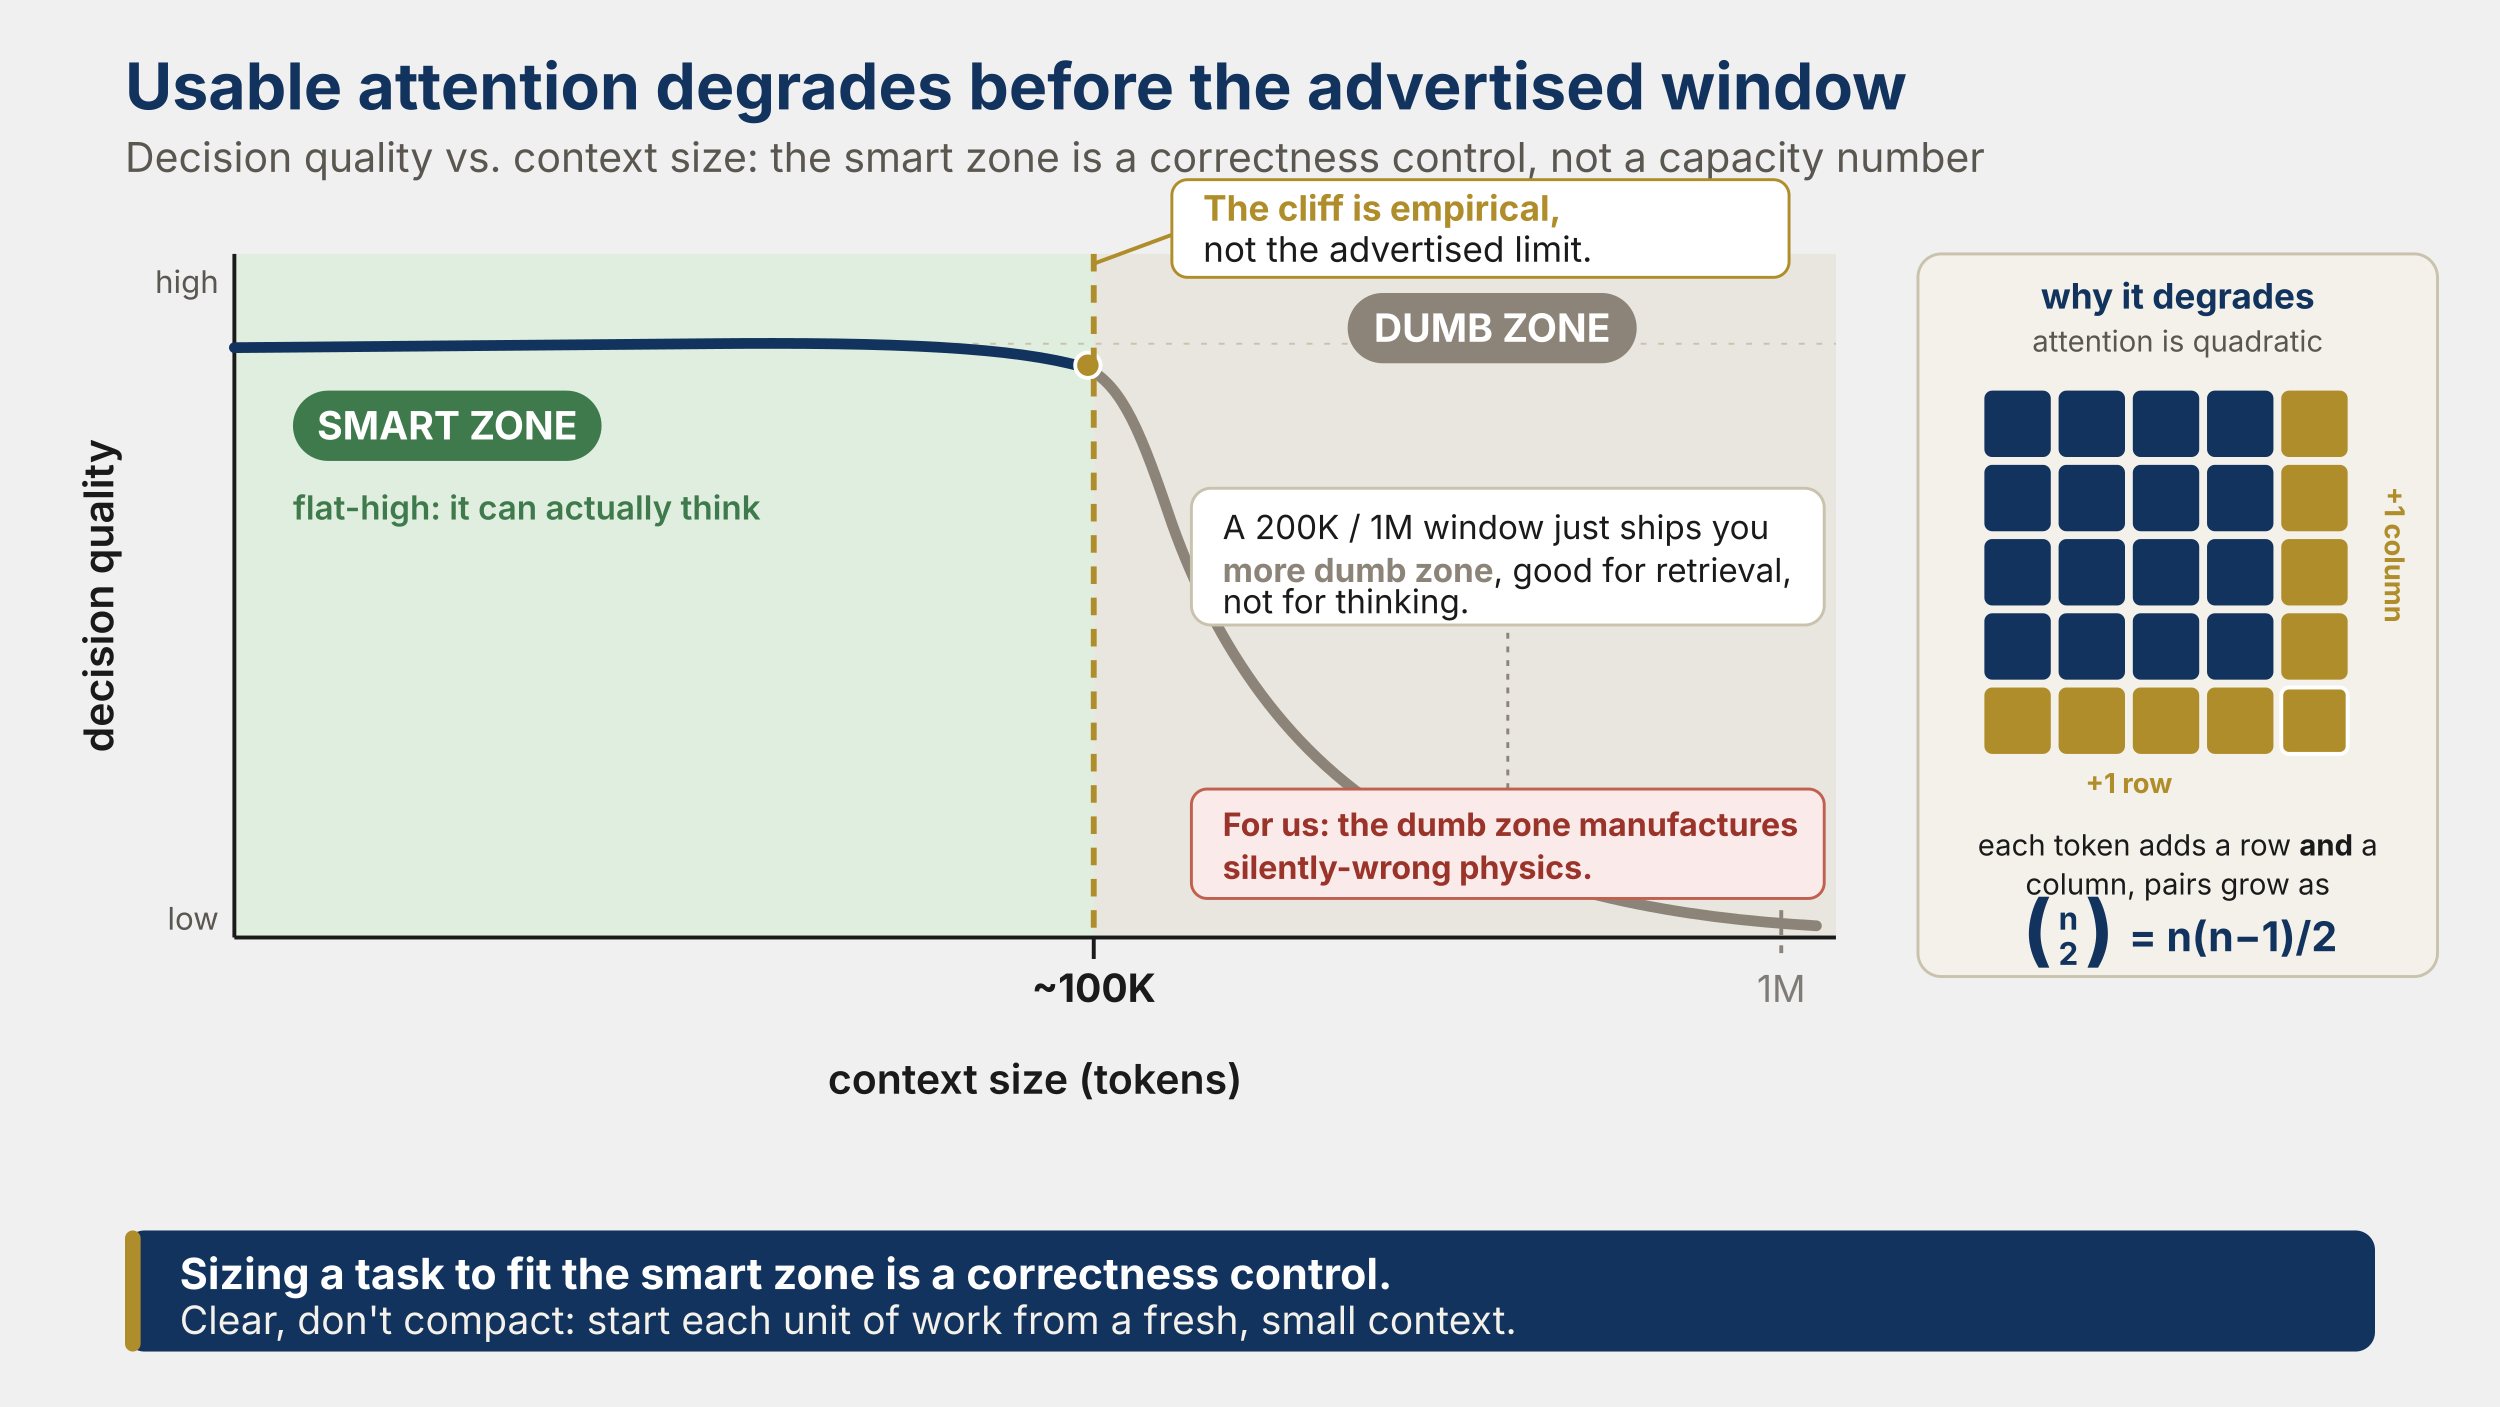
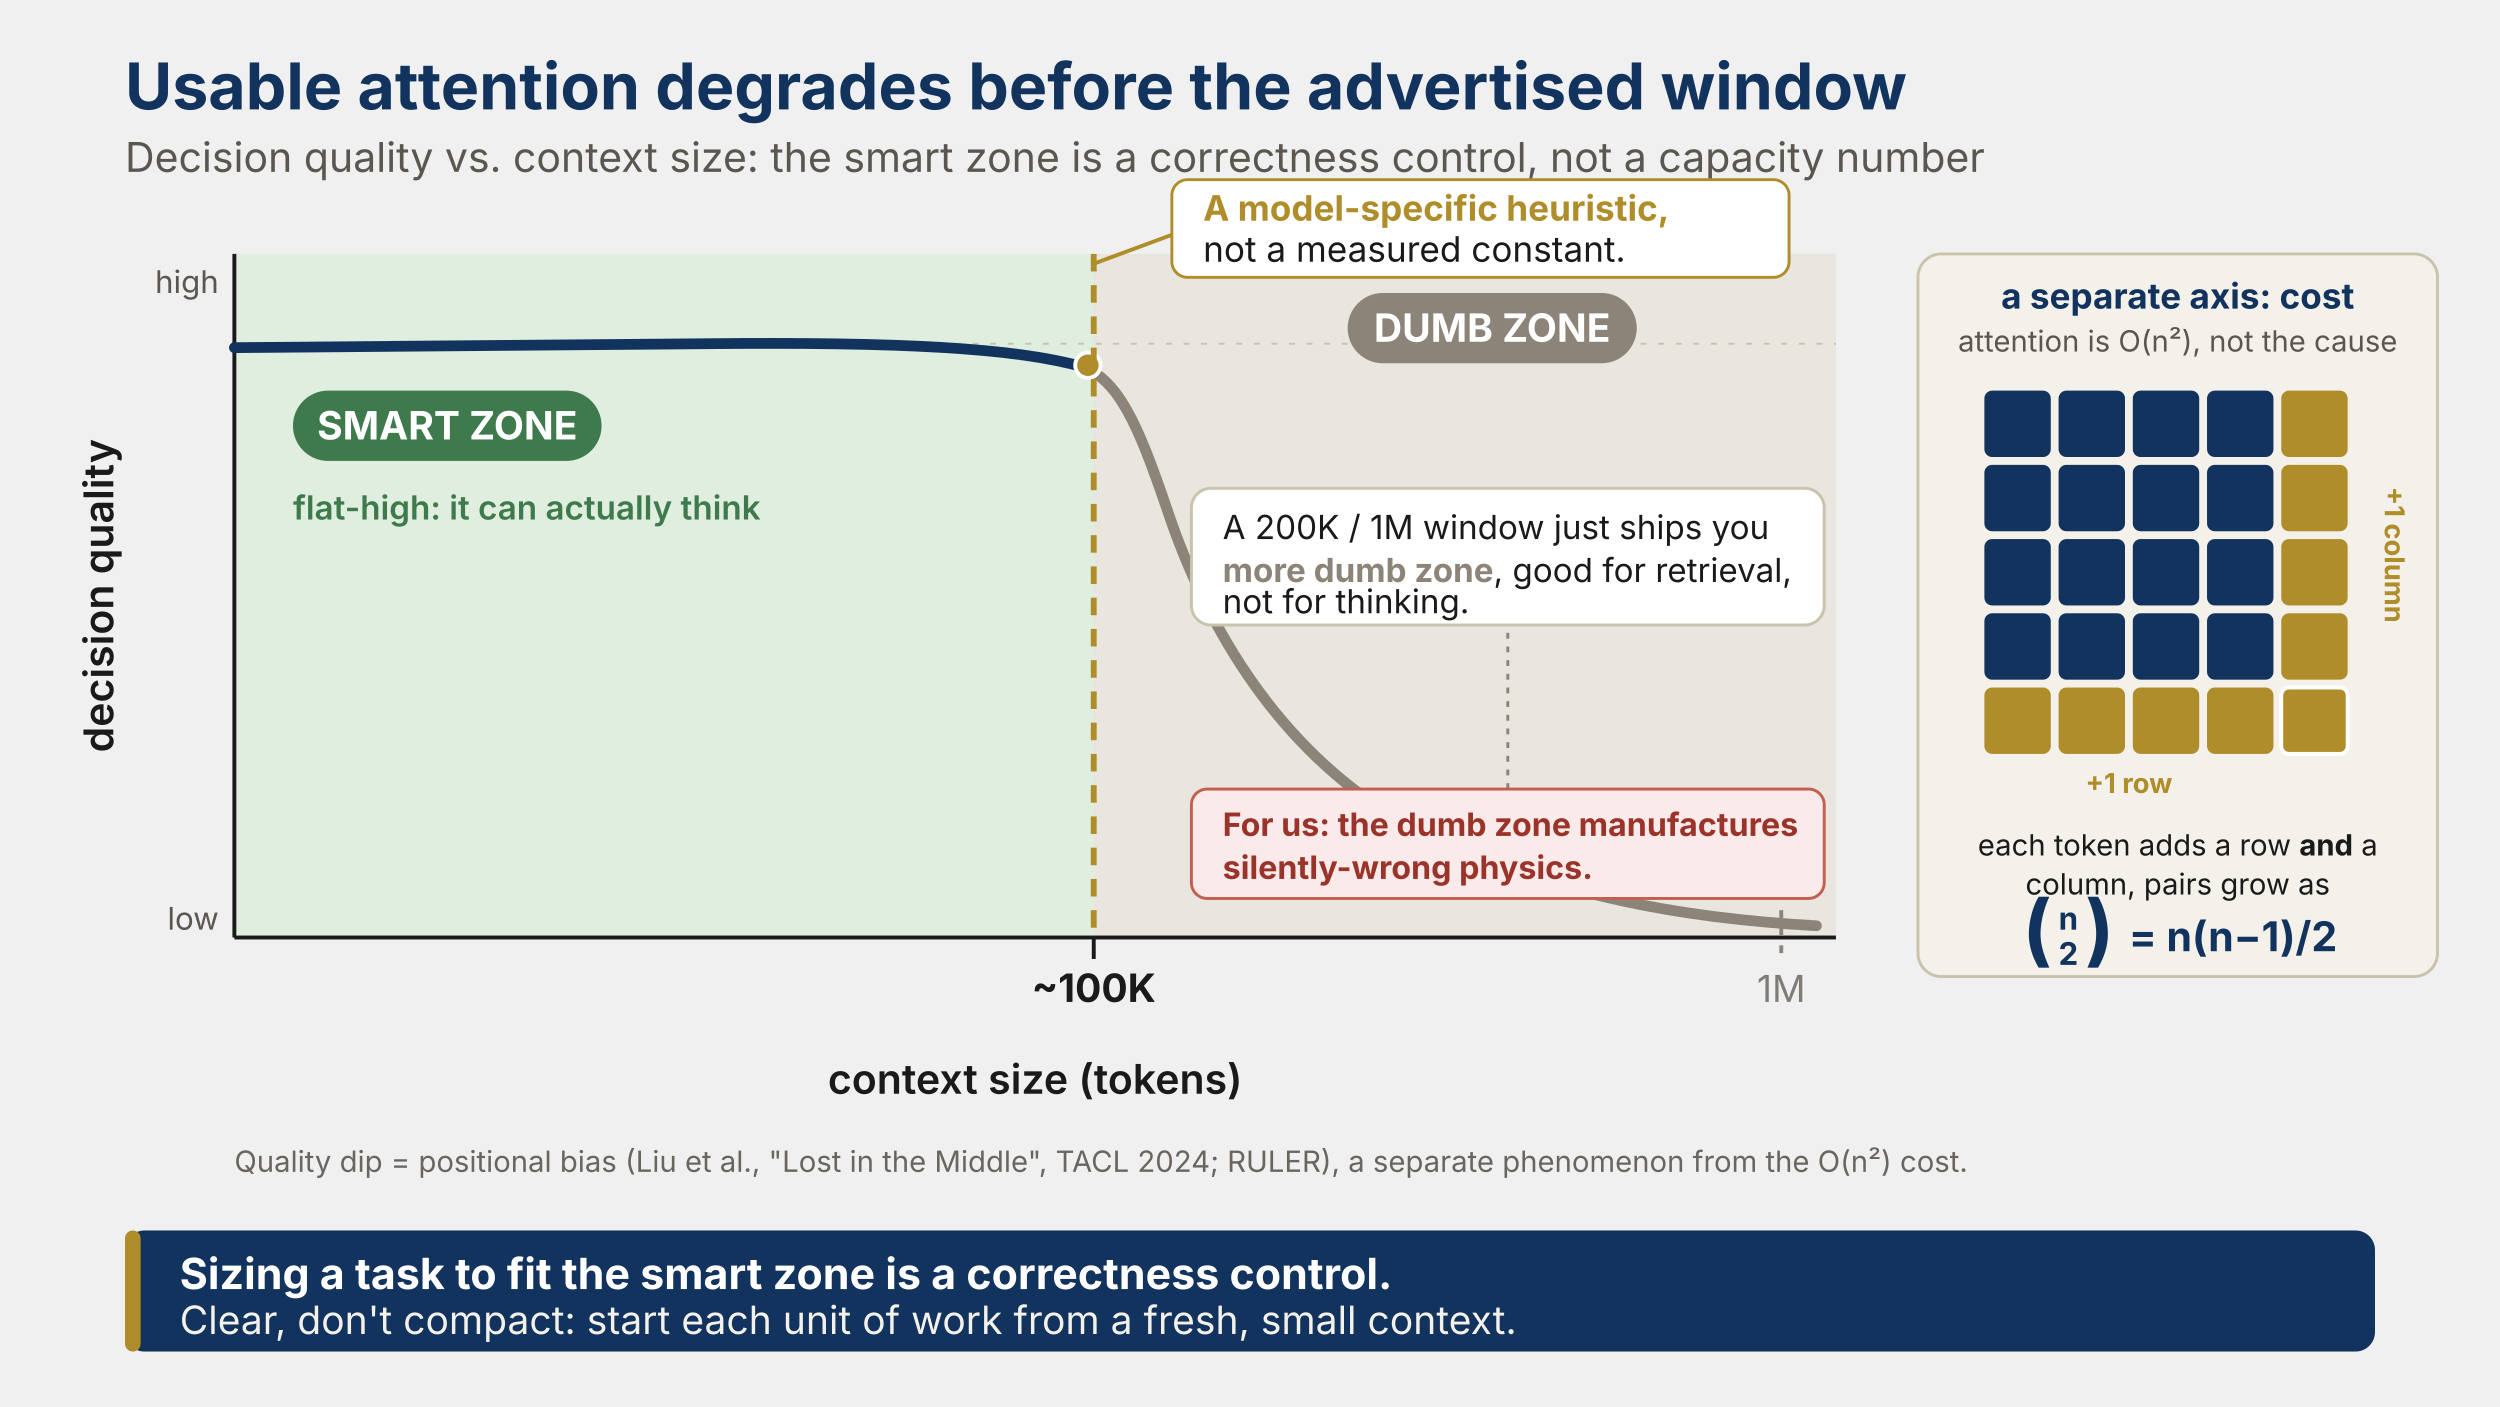
<svg xmlns="http://www.w3.org/2000/svg" viewBox="0 0 1280 720" font-family="system-ui, -apple-system, Segoe UI, sans-serif" style="--primary:#002452; --accent:#b08d2b; --ink:#1a1a1a; --neutral:#f3f1ea; --paper:#ffffff; --stroke:#c9c2ad; --smart:#3f7a4c; --smart-fill:#dfeede; --dumb:#8c8478; --dumb-fill:#e8e6df; --muted:#5a5650; --alert:#9a342a; --alert-fill:#fbeaea; --alert-stroke:#c2604f;">
  <text x="64" y="56" fill="var(--primary,#11335d)" font-weight="700" font-size="33">Usable attention degrades before the advertised window</text>
  <text x="64" y="88" fill="var(--muted,#5a5650)" font-size="21">Decision quality vs. context size: the smart zone is a correctness control, not a capacity number</text>
  <rect x="120" y="130" width="440" height="350" fill="var(--smart-fill,#dfeede)" />
  <rect x="560" y="130" width="380" height="350" fill="var(--dumb-fill,#e8e6df)" />
  <line x1="120" y1="176" x2="940" y2="176" stroke="var(--stroke,#c9c2ad)" stroke-width="1" stroke-dasharray="3 6" />
  <line x1="120" y1="480" x2="940" y2="480" stroke="var(--ink,#1a1a1a)" stroke-width="2" />
  <line x1="120" y1="480" x2="120" y2="130" stroke="var(--ink,#1a1a1a)" stroke-width="2" />
  <text x="58" y="305" fill="var(--ink,#1a1a1a)" font-size="21" font-weight="600" transform="rotate(-90 58 305)" text-anchor="middle">decision quality</text>
  <text x="112" y="150" fill="var(--muted,#5a5650)" font-size="16" text-anchor="end">high</text>
  <text x="112" y="476" fill="var(--muted,#5a5650)" font-size="16" text-anchor="end">low</text>
  <text x="530" y="560" fill="var(--ink,#1a1a1a)" font-size="21" font-weight="600" text-anchor="middle">context size (tokens)</text>
+   <text x="120" y="600" fill="var(--muted,#5a5650)" font-size="15" opacity="0.9">Quality dip = positional bias (Liu et al., "Lost in the Middle", TACL 2024; RULER), a separate phenomenon from the O(n²) cost.</text>
  <path d="M 120 178 L 360 176 C 460 175, 520 178, 555 188" fill="none" stroke="var(--primary,#11335d)" stroke-width="5.5" stroke-linecap="round" />
  <path d="M 555 188            C 575 196, 585 224, 600 268            C 622 330, 660 388, 720 422            C 790 458, 860 470, 930 474" fill="none" stroke="var(--dumb,#8c8478)" stroke-width="5.5" stroke-linecap="round" />
  <circle cx="557" cy="187" r="6.5" fill="var(--accent,#b08d2b)" stroke="#ffffff" stroke-width="2" />
  <line x1="560" y1="130" x2="560" y2="480" stroke="var(--accent,#b08d2b)" stroke-width="3" stroke-dasharray="9 7" />
  <line x1="560" y1="480" x2="560" y2="491" stroke="var(--ink,#1a1a1a)" stroke-width="2" />
  <text x="560" y="513" fill="var(--ink,#1a1a1a)" font-size="20" font-weight="700" text-anchor="middle">~100K</text>
  <line x1="912" y1="466" x2="912" y2="491" stroke="var(--dumb,#8c8478)" stroke-width="2" stroke-dasharray="4 5" />
  <text x="912" y="513" fill="var(--muted,#5a5650)" font-size="19" text-anchor="middle" opacity="0.75">1M</text>
  <line x1="560" y1="135" x2="606" y2="118" stroke="var(--accent,#b08d2b)" stroke-width="2" />
  <rect x="600" y="92" width="316" height="50" rx="8" fill="var(--paper,#ffffff)" stroke="var(--accent,#b08d2b)" stroke-width="1.5" />
-   <text x="616" y="113" font-size="18" font-weight="700" fill="var(--accent,#b08d2b)">The cliff is empirical,</text>
-   <text x="616" y="134" font-size="18" fill="var(--ink,#1a1a1a)">not the advertised limit.</text>
+   <text x="616" y="113" font-size="18" font-weight="700" fill="var(--accent,#b08d2b)">A model-specific heuristic,</text>
+   <text x="616" y="134" font-size="18" fill="var(--ink,#1a1a1a)">not a measured constant.</text>
  <rect x="150" y="200" width="158" height="36" rx="18" fill="var(--smart,#3f7a4c)" />
  <text x="229" y="225" font-size="20" font-weight="700" fill="#ffffff" text-anchor="middle">SMART ZONE</text>
  <text x="150" y="266" font-size="17" fill="var(--smart,#3f7a4c)" font-weight="600">flat-high: it can actually think</text>
  <rect x="690" y="150" width="148" height="36" rx="18" fill="var(--dumb,#8c8478)" />
  <text x="764" y="175" font-size="20" font-weight="700" fill="#ffffff" text-anchor="middle">DUMB ZONE</text>
  <line x1="772" y1="446" x2="772" y2="320" stroke="var(--dumb,#8c8478)" stroke-width="1.5" stroke-dasharray="3 4" />
  <circle cx="772" cy="446" r="4.5" fill="var(--dumb,#8c8478)" />
  <rect x="610" y="250" width="324" height="70" rx="10" fill="var(--paper,#ffffff)" stroke="var(--stroke,#c9c2ad)" stroke-width="1.5" />
  <text x="626" y="276" font-size="17" fill="var(--ink,#1a1a1a)">A 200K / 1M window just ships you</text>
  <text x="626" y="298" font-size="17" fill="var(--ink,#1a1a1a)">
    <tspan font-weight="700" fill="var(--dumb,#8c8478)">more dumb zone</tspan>, good for retrieval,</text>
  <text x="626" y="314" font-size="17" fill="var(--ink,#1a1a1a)">not for thinking.</text>
  <rect x="610" y="404" width="324" height="56" rx="8" fill="var(--alert-fill,#fbeaea)" stroke="var(--alert-stroke,#c2604f)" stroke-width="1.5" />
  <text x="626" y="428" font-size="16.5" font-weight="700" fill="var(--alert,#9a342a)">For us: the dumb zone manufactures</text>
  <text x="626" y="450" font-size="16.5" font-weight="700" fill="var(--alert,#9a342a)">silently-wrong physics.</text>
  <rect x="982" y="130" width="266" height="370" rx="12" fill="var(--neutral,#f3f1ea)" stroke="var(--stroke,#c9c2ad)" stroke-width="1.5" />
-   <text x="1115" y="158" font-size="18" font-weight="700" fill="var(--primary,#11335d)" text-anchor="middle">why it degrades</text>
-   <text x="1115" y="180" font-size="15" fill="var(--muted,#5a5650)" text-anchor="middle">attention is quadratic</text>
+   <text x="1115" y="158" font-size="18" font-weight="700" fill="var(--primary,#11335d)" text-anchor="middle">a separate axis: cost</text>
+   <text x="1115" y="180" font-size="15" fill="var(--muted,#5a5650)" text-anchor="middle">attention is O(n²), not the cause</text>
  <g fill="var(--primary,#11335d)">
    <rect x="1016" y="200" width="34" height="34" rx="4" />
    <rect x="1054" y="200" width="34" height="34" rx="4" />
    <rect x="1092" y="200" width="34" height="34" rx="4" />
    <rect x="1130" y="200" width="34" height="34" rx="4" />
    <rect x="1016" y="238" width="34" height="34" rx="4" />
    <rect x="1054" y="238" width="34" height="34" rx="4" />
    <rect x="1092" y="238" width="34" height="34" rx="4" />
    <rect x="1130" y="238" width="34" height="34" rx="4" />
    <rect x="1016" y="276" width="34" height="34" rx="4" />
    <rect x="1054" y="276" width="34" height="34" rx="4" />
    <rect x="1092" y="276" width="34" height="34" rx="4" />
    <rect x="1130" y="276" width="34" height="34" rx="4" />
    <rect x="1016" y="314" width="34" height="34" rx="4" />
    <rect x="1054" y="314" width="34" height="34" rx="4" />
    <rect x="1092" y="314" width="34" height="34" rx="4" />
    <rect x="1130" y="314" width="34" height="34" rx="4" />
  </g>
  <g fill="var(--accent,#b08d2b)">
    <rect x="1016" y="352" width="34" height="34" rx="4" />
    <rect x="1054" y="352" width="34" height="34" rx="4" />
    <rect x="1092" y="352" width="34" height="34" rx="4" />
    <rect x="1130" y="352" width="34" height="34" rx="4" />
  </g>
  <g fill="var(--accent,#b08d2b)">
    <rect x="1168" y="200" width="34" height="34" rx="4" />
    <rect x="1168" y="238" width="34" height="34" rx="4" />
    <rect x="1168" y="276" width="34" height="34" rx="4" />
    <rect x="1168" y="314" width="34" height="34" rx="4" />
    <rect x="1168" y="352" width="34" height="34" rx="4" />
  </g>
  <rect x="1168" y="352" width="34" height="34" rx="4" fill="var(--accent,#b08d2b)" stroke="#ffffff" stroke-width="2" />
  <text x="1221" y="284" font-size="14" font-weight="700" fill="var(--accent,#b08d2b)" text-anchor="middle" transform="rotate(90 1221 284)">+1 column</text>
  <text x="1090" y="406" font-size="14" font-weight="700" fill="var(--accent,#b08d2b)" text-anchor="middle">+1 row</text>
  <text x="1115" y="438" font-size="15" fill="var(--ink,#1a1a1a)" text-anchor="middle">each token adds a row <tspan font-weight="700">and</tspan> a</text>
  <text x="1115" y="458" font-size="15" fill="var(--ink,#1a1a1a)" text-anchor="middle">column, pairs grow as</text>
  <g fill="var(--primary,#11335d)" font-weight="700">
    <text x="1043" y="490" font-size="40" text-anchor="middle">(</text>
    <text x="1075" y="490" font-size="40" text-anchor="middle">)</text>
    <text x="1059" y="476" font-size="16" text-anchor="middle">n</text>
    <text x="1059" y="494" font-size="16" text-anchor="middle">2</text>
    <text x="1090" y="487" font-size="21" text-anchor="start">= n(n−1)/2</text>
  </g>
  <rect x="64" y="630" width="1152" height="62" rx="10" fill="var(--primary,#11335d)" />
  <rect x="64" y="630" width="8" height="62" rx="4" fill="var(--accent,#b08d2b)" />
  <text x="92" y="660" font-size="22" font-weight="700" fill="#ffffff">Sizing a task to fit the smart zone is a correctness control.</text>
  <text x="92" y="683" font-size="20" fill="var(--neutral,#f3f1ea)">Clear, don't compact: start each unit of work from a fresh, small context.</text>
</svg>
